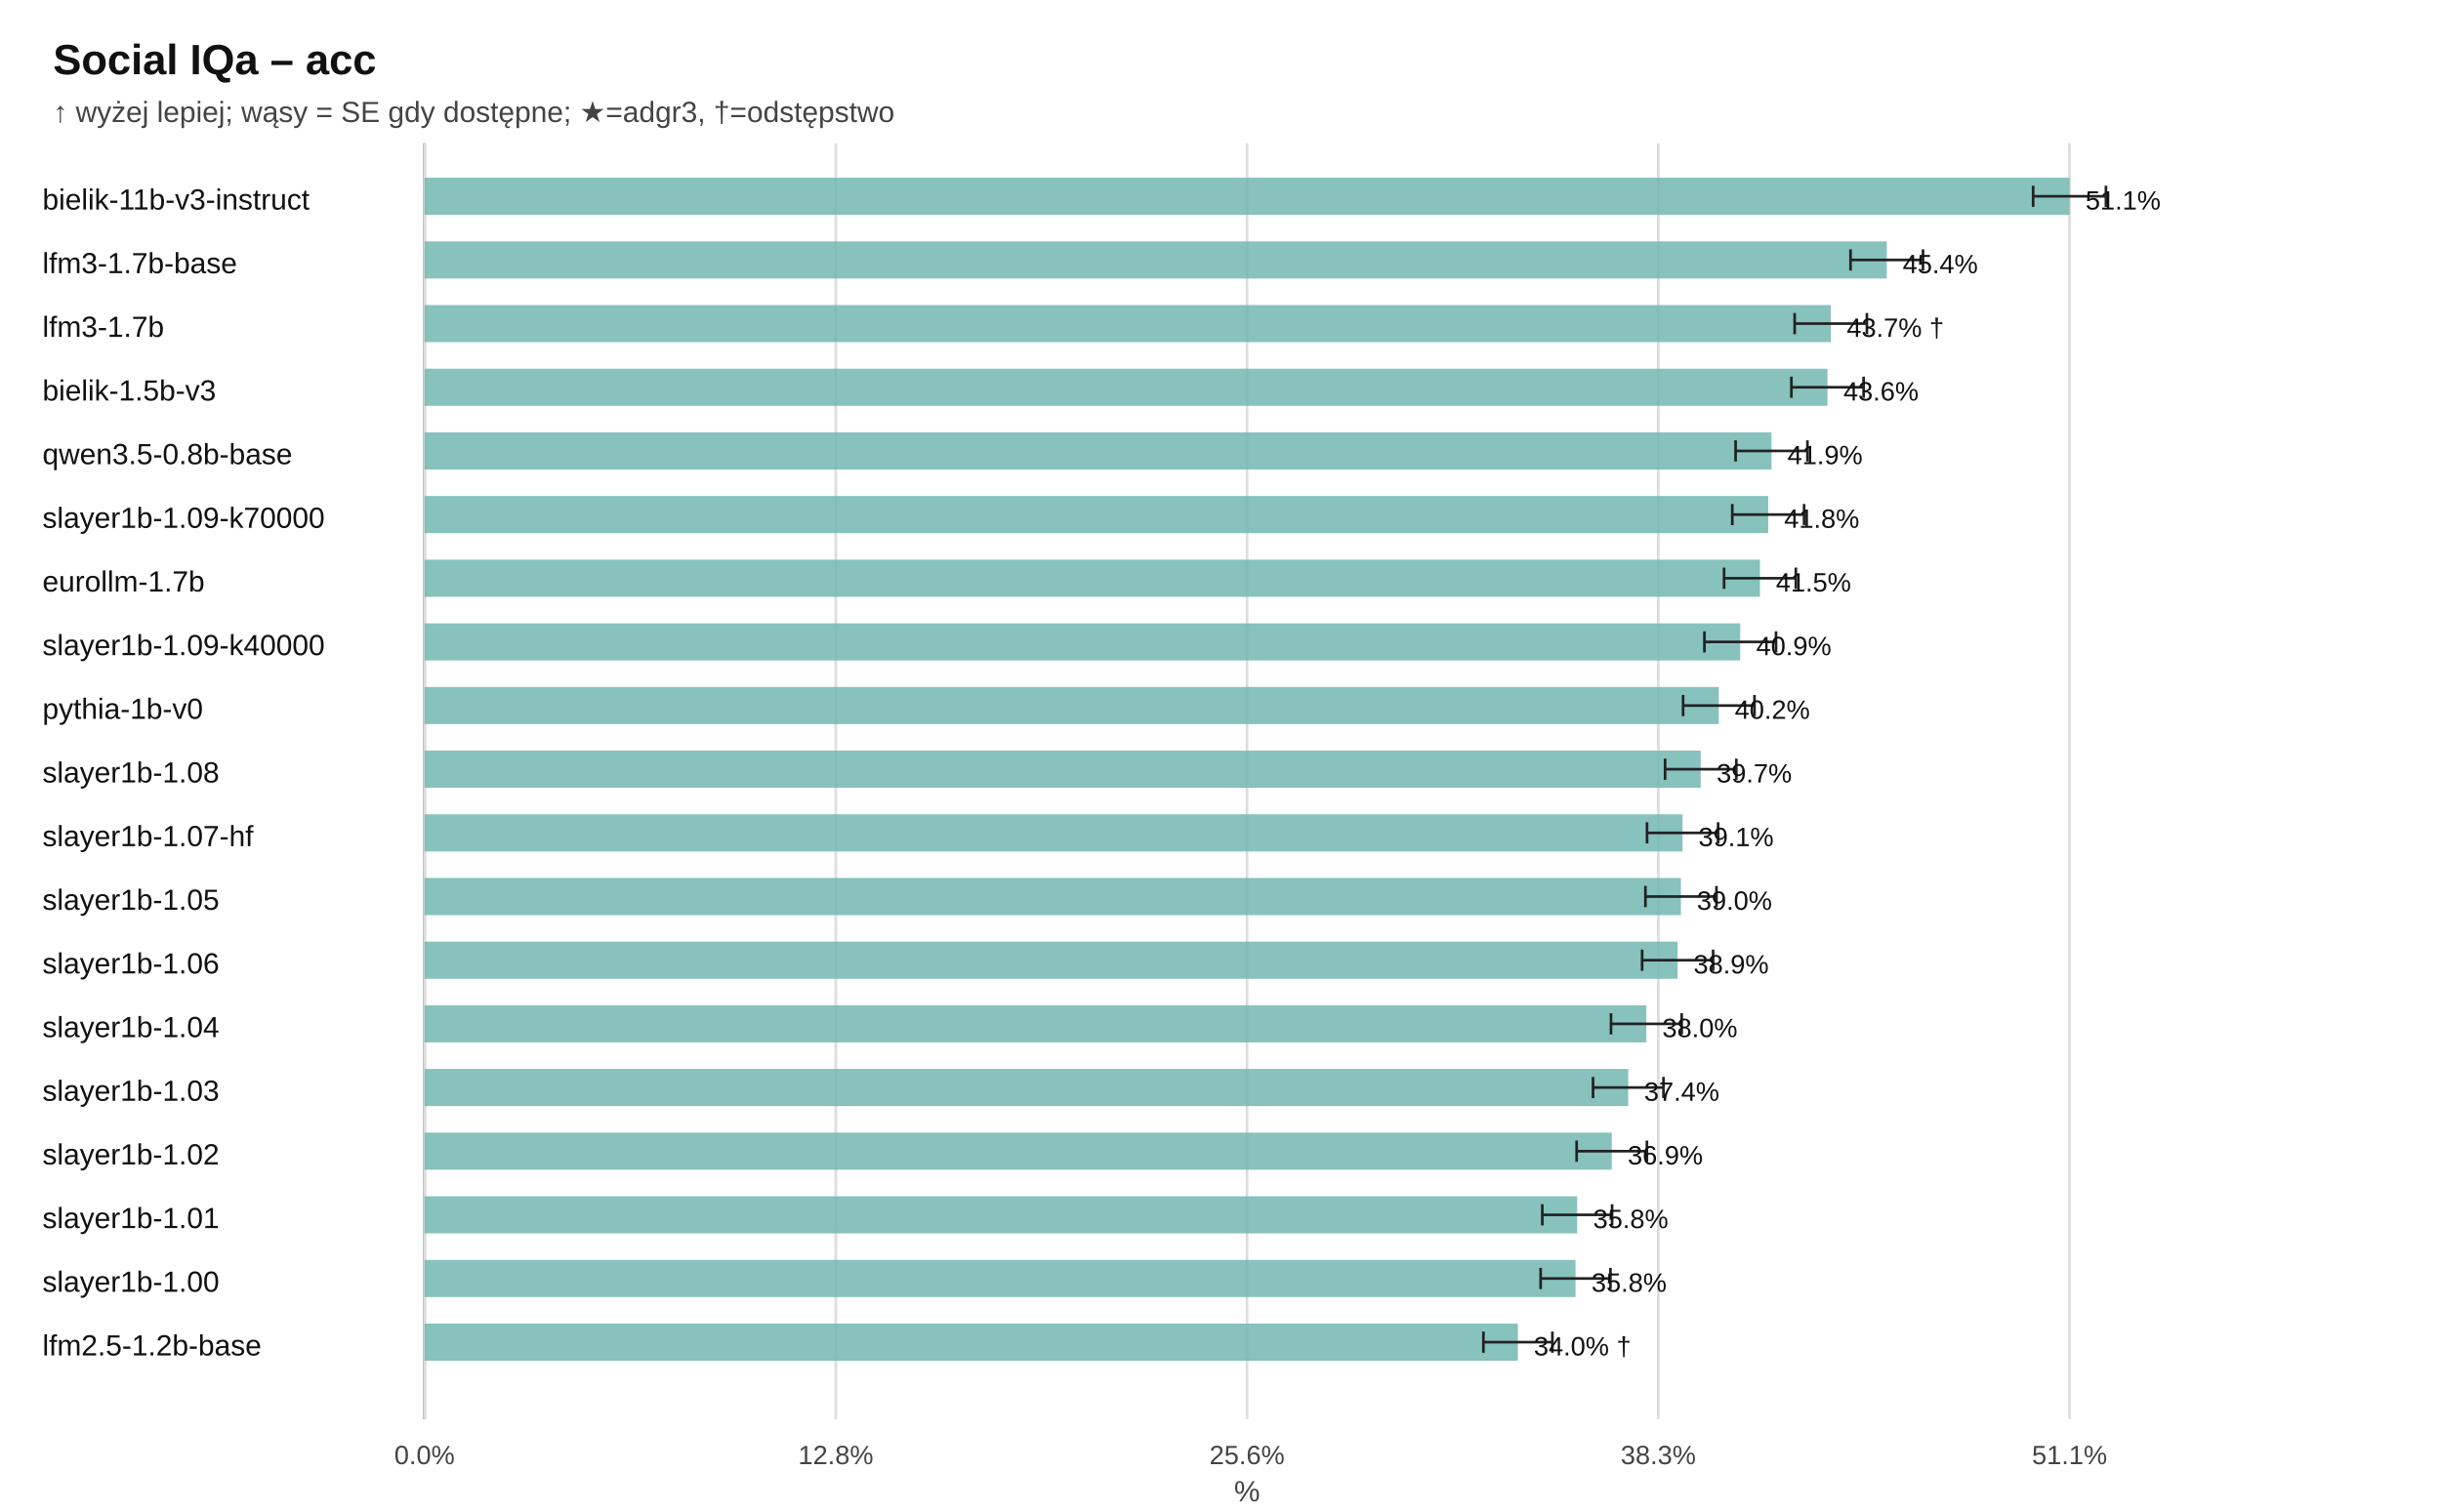
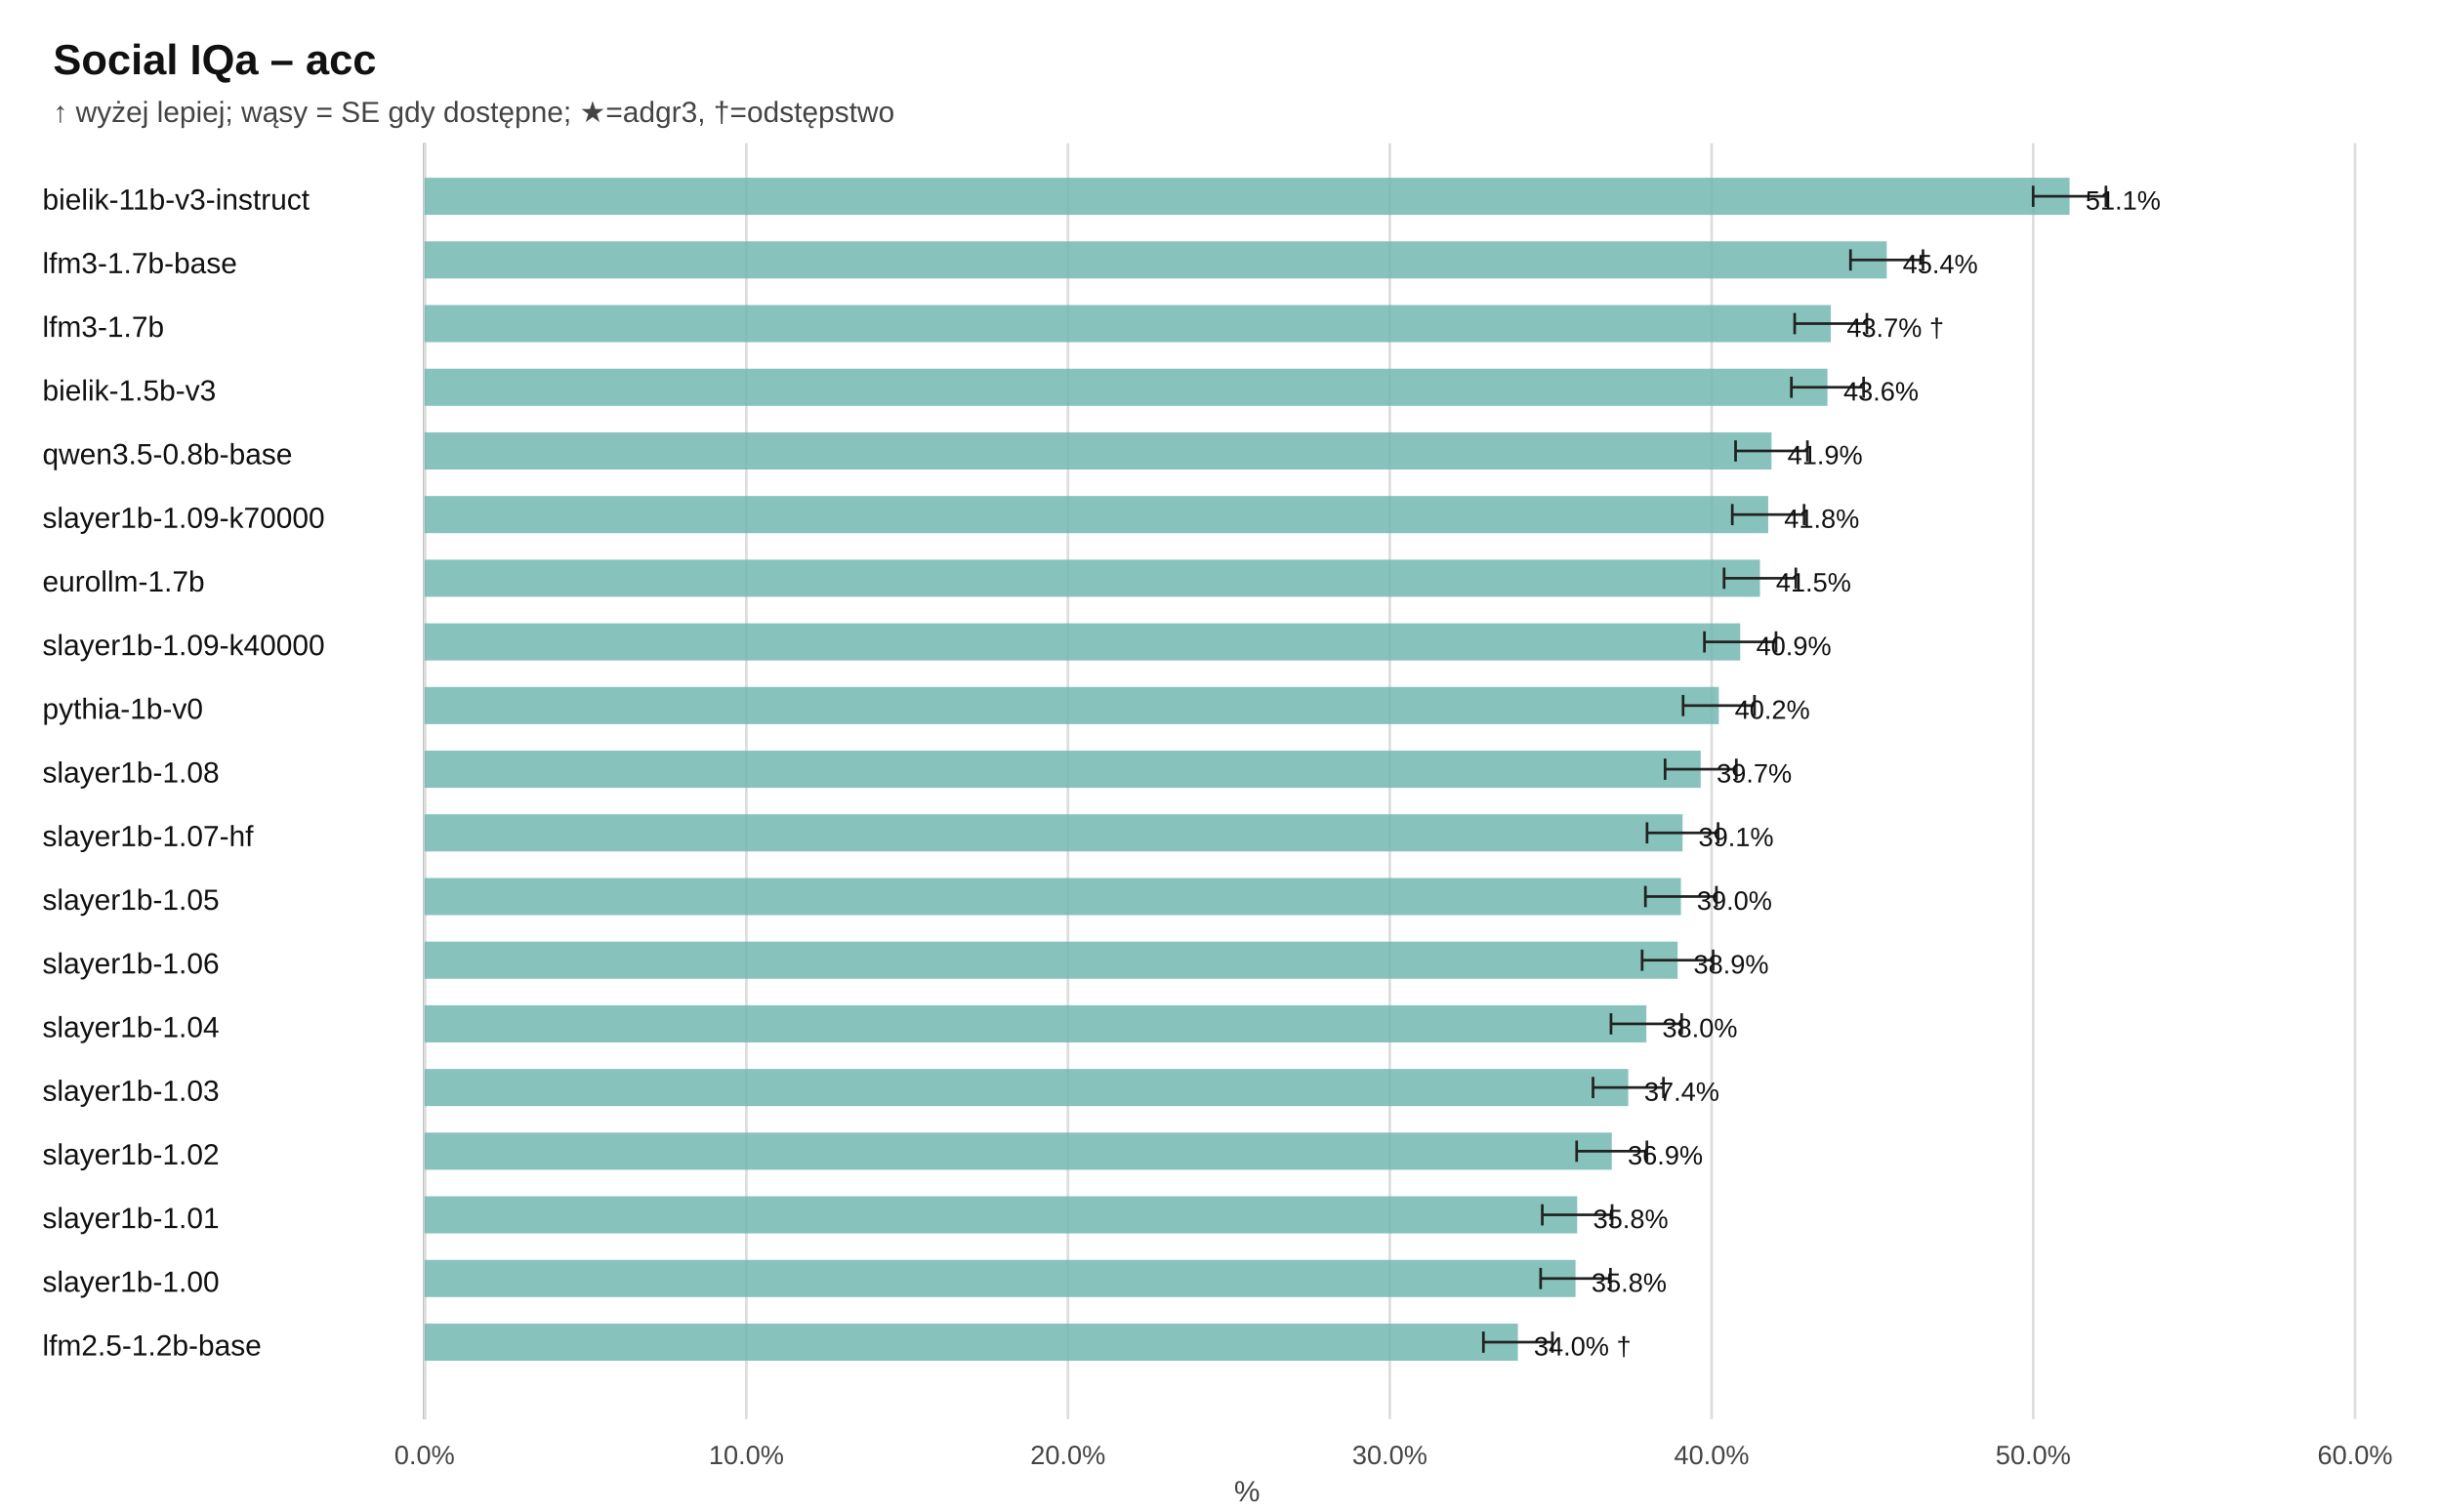
<svg xmlns="http://www.w3.org/2000/svg" width="920" height="570" viewBox="0 0 920 570" font-family="Arial, sans-serif">
  <rect width="100%" height="100%" fill="white" />
  <text x="20" y="28" font-size="16" font-weight="bold" fill="#111">Social IQa – acc</text>
  <text x="20" y="46" font-size="11" fill="#444">↑ wyżej lepiej; wąsy = SE gdy dostępne; ★=adgr3, †=odstępstwo</text>
  <line x1="160" y1="54" x2="160" y2="535" stroke="#555" />
  <line x1="160.0" y1="54" x2="160.0" y2="535" stroke="#ddd" />
  <text x="160.0" y="552" font-size="10" text-anchor="middle" fill="#444">0.0%</text>
-   <line x1="315.0" y1="54" x2="315.0" y2="535" stroke="#ddd" />
-   <text x="315.0" y="552" font-size="10" text-anchor="middle" fill="#444">12.8%</text>
-   <line x1="470.0" y1="54" x2="470.0" y2="535" stroke="#ddd" />
-   <text x="470.0" y="552" font-size="10" text-anchor="middle" fill="#444">25.6%</text>
-   <line x1="625.0" y1="54" x2="625.0" y2="535" stroke="#ddd" />
-   <text x="625.0" y="552" font-size="10" text-anchor="middle" fill="#444">38.3%</text>
-   <line x1="780.0" y1="54" x2="780.0" y2="535" stroke="#ddd" />
-   <text x="780.0" y="552" font-size="10" text-anchor="middle" fill="#444">51.1%</text>
+   <line x1="281.3" y1="54" x2="281.3" y2="535" stroke="#ddd" />
+   <text x="281.3" y="552" font-size="10" text-anchor="middle" fill="#444">10.0%</text>
+   <line x1="402.5" y1="54" x2="402.5" y2="535" stroke="#ddd" />
+   <text x="402.5" y="552" font-size="10" text-anchor="middle" fill="#444">20.0%</text>
+   <line x1="523.8" y1="54" x2="523.8" y2="535" stroke="#ddd" />
+   <text x="523.8" y="552" font-size="10" text-anchor="middle" fill="#444">30.0%</text>
+   <line x1="645.1" y1="54" x2="645.1" y2="535" stroke="#ddd" />
+   <text x="645.1" y="552" font-size="10" text-anchor="middle" fill="#444">40.0%</text>
+   <line x1="766.3" y1="54" x2="766.3" y2="535" stroke="#ddd" />
+   <text x="766.3" y="552" font-size="10" text-anchor="middle" fill="#444">50.0%</text>
+   <line x1="887.6" y1="54" x2="887.6" y2="535" stroke="#ddd" />
+   <text x="887.6" y="552" font-size="10" text-anchor="middle" fill="#444">60.0%</text>
  <text x="470.0" y="566" font-size="11" text-anchor="middle" fill="#444">%</text>
  <text x="16" y="79" font-size="11" fill="#111">bielik-11b-v3-instruct</text>
  <rect x="160" y="67" width="620.00" height="14" fill="#72b7b2" opacity="0.85" />
  <line x1="766.28" y1="74" x2="793.72" y2="74" stroke="#222" />
  <line x1="766.28" y1="70" x2="766.28" y2="78" stroke="#222" />
  <line x1="793.72" y1="70" x2="793.72" y2="78" stroke="#222" />
  <text x="786.00" y="79" font-size="10" fill="#111">51.1%</text>
  <text x="16" y="103" font-size="11" fill="#111">lfm3-1.7b-base</text>
  <rect x="160" y="91" width="551.11" height="14" fill="#72b7b2" opacity="0.85" />
  <line x1="697.45" y1="98" x2="724.77" y2="98" stroke="#222" />
  <line x1="697.45" y1="94" x2="697.45" y2="102" stroke="#222" />
  <line x1="724.77" y1="94" x2="724.77" y2="102" stroke="#222" />
  <text x="717.11" y="103" font-size="10" fill="#111">45.4%</text>
  <text x="16" y="127" font-size="11" fill="#111">lfm3-1.7b</text>
  <rect x="160" y="115" width="530.01" height="14" fill="#72b7b2" opacity="0.85" />
  <line x1="676.40" y1="122" x2="703.62" y2="122" stroke="#222" />
  <line x1="676.40" y1="118" x2="676.40" y2="126" stroke="#222" />
  <line x1="703.62" y1="118" x2="703.62" y2="126" stroke="#222" />
  <text x="696.01" y="127" font-size="10" fill="#111">43.7% †</text>
  <text x="16" y="151" font-size="11" fill="#111">bielik-1.5b-v3</text>
  <rect x="160" y="139" width="528.77" height="14" fill="#72b7b2" opacity="0.85" />
  <line x1="675.16" y1="146" x2="702.38" y2="146" stroke="#222" />
  <line x1="675.16" y1="142" x2="675.16" y2="150" stroke="#222" />
  <line x1="702.38" y1="142" x2="702.38" y2="150" stroke="#222" />
  <text x="694.77" y="151" font-size="10" fill="#111">43.6%</text>
  <text x="16" y="175" font-size="11" fill="#111">qwen3.5-0.8b-base</text>
  <rect x="160" y="163" width="507.67" height="14" fill="#72b7b2" opacity="0.85" />
  <line x1="654.13" y1="170" x2="681.21" y2="170" stroke="#222" />
  <line x1="654.13" y1="166" x2="654.13" y2="174" stroke="#222" />
  <line x1="681.21" y1="166" x2="681.21" y2="174" stroke="#222" />
  <text x="673.67" y="175" font-size="10" fill="#111">41.9%</text>
  <text x="16" y="199" font-size="11" fill="#111">slayer1b-1.09-k70000</text>
  <rect x="160" y="187" width="506.43" height="14" fill="#72b7b2" opacity="0.85" />
  <line x1="652.89" y1="194" x2="679.96" y2="194" stroke="#222" />
  <line x1="652.89" y1="190" x2="652.89" y2="198" stroke="#222" />
  <line x1="679.96" y1="190" x2="679.96" y2="198" stroke="#222" />
  <text x="672.43" y="199" font-size="10" fill="#111">41.8%</text>
  <text x="16" y="223" font-size="11" fill="#111">eurollm-1.7b</text>
  <rect x="160" y="211" width="503.32" height="14" fill="#72b7b2" opacity="0.85" />
  <line x1="649.80" y1="218" x2="676.84" y2="218" stroke="#222" />
  <line x1="649.80" y1="214" x2="649.80" y2="222" stroke="#222" />
  <line x1="676.84" y1="214" x2="676.84" y2="222" stroke="#222" />
  <text x="669.32" y="223" font-size="10" fill="#111">41.5%</text>
  <text x="16" y="247" font-size="11" fill="#111">slayer1b-1.09-k40000</text>
  <rect x="160" y="235" width="495.88" height="14" fill="#72b7b2" opacity="0.85" />
  <line x1="642.39" y1="242" x2="669.37" y2="242" stroke="#222" />
  <line x1="642.39" y1="238" x2="642.39" y2="246" stroke="#222" />
  <line x1="669.37" y1="238" x2="669.37" y2="246" stroke="#222" />
  <text x="661.88" y="247" font-size="10" fill="#111">40.9%</text>
  <text x="16" y="271" font-size="11" fill="#111">pythia-1b-v0</text>
  <rect x="160" y="259" width="487.81" height="14" fill="#72b7b2" opacity="0.85" />
  <line x1="634.35" y1="266" x2="661.26" y2="266" stroke="#222" />
  <line x1="634.35" y1="262" x2="634.35" y2="270" stroke="#222" />
  <line x1="661.26" y1="262" x2="661.26" y2="270" stroke="#222" />
  <text x="653.81" y="271" font-size="10" fill="#111">40.2%</text>
  <text x="16" y="295" font-size="11" fill="#111">slayer1b-1.08</text>
  <rect x="160" y="283" width="480.98" height="14" fill="#72b7b2" opacity="0.85" />
  <line x1="627.56" y1="290" x2="654.41" y2="290" stroke="#222" />
  <line x1="627.56" y1="286" x2="627.56" y2="294" stroke="#222" />
  <line x1="654.41" y1="286" x2="654.41" y2="294" stroke="#222" />
  <text x="646.98" y="295" font-size="10" fill="#111">39.7%</text>
  <text x="16" y="319" font-size="11" fill="#111">slayer1b-1.07-hf</text>
  <rect x="160" y="307" width="474.15" height="14" fill="#72b7b2" opacity="0.85" />
  <line x1="620.76" y1="314" x2="647.54" y2="314" stroke="#222" />
  <line x1="620.76" y1="310" x2="620.76" y2="318" stroke="#222" />
  <line x1="647.54" y1="310" x2="647.54" y2="318" stroke="#222" />
  <text x="640.15" y="319" font-size="10" fill="#111">39.1%</text>
  <text x="16" y="343" font-size="11" fill="#111">slayer1b-1.05</text>
  <rect x="160" y="331" width="473.53" height="14" fill="#72b7b2" opacity="0.85" />
  <line x1="620.15" y1="338" x2="646.92" y2="338" stroke="#222" />
  <line x1="620.15" y1="334" x2="620.15" y2="342" stroke="#222" />
  <line x1="646.92" y1="334" x2="646.92" y2="342" stroke="#222" />
  <text x="639.53" y="343" font-size="10" fill="#111">39.0%</text>
  <text x="16" y="367" font-size="11" fill="#111">slayer1b-1.06</text>
  <rect x="160" y="355" width="472.29" height="14" fill="#72b7b2" opacity="0.85" />
  <line x1="618.91" y1="362" x2="645.67" y2="362" stroke="#222" />
  <line x1="618.91" y1="358" x2="618.91" y2="366" stroke="#222" />
  <line x1="645.67" y1="358" x2="645.67" y2="366" stroke="#222" />
  <text x="638.29" y="367" font-size="10" fill="#111">38.9%</text>
  <text x="16" y="391" font-size="11" fill="#111">slayer1b-1.04</text>
  <rect x="160" y="379" width="460.50" height="14" fill="#72b7b2" opacity="0.85" />
  <line x1="607.18" y1="386" x2="633.82" y2="386" stroke="#222" />
  <line x1="607.18" y1="382" x2="607.18" y2="390" stroke="#222" />
  <line x1="633.82" y1="382" x2="633.82" y2="390" stroke="#222" />
  <text x="626.50" y="391" font-size="10" fill="#111">38.0%</text>
  <text x="16" y="415" font-size="11" fill="#111">slayer1b-1.03</text>
  <rect x="160" y="403" width="453.67" height="14" fill="#72b7b2" opacity="0.85" />
  <line x1="600.40" y1="410" x2="626.95" y2="410" stroke="#222" />
  <line x1="600.40" y1="406" x2="600.40" y2="414" stroke="#222" />
  <line x1="626.95" y1="406" x2="626.95" y2="414" stroke="#222" />
  <text x="619.67" y="415" font-size="10" fill="#111">37.4%</text>
  <text x="16" y="439" font-size="11" fill="#111">slayer1b-1.02</text>
  <rect x="160" y="427" width="447.47" height="14" fill="#72b7b2" opacity="0.85" />
  <line x1="594.23" y1="434" x2="620.71" y2="434" stroke="#222" />
  <line x1="594.23" y1="430" x2="594.23" y2="438" stroke="#222" />
  <line x1="620.71" y1="430" x2="620.71" y2="438" stroke="#222" />
  <text x="613.47" y="439" font-size="10" fill="#111">36.9%</text>
  <text x="16" y="463" font-size="11" fill="#111">slayer1b-1.01</text>
  <rect x="160" y="451" width="434.43" height="14" fill="#72b7b2" opacity="0.85" />
  <line x1="581.28" y1="458" x2="607.59" y2="458" stroke="#222" />
  <line x1="581.28" y1="454" x2="581.28" y2="462" stroke="#222" />
  <line x1="607.59" y1="454" x2="607.59" y2="462" stroke="#222" />
  <text x="600.43" y="463" font-size="10" fill="#111">35.8%</text>
  <text x="16" y="487" font-size="11" fill="#111">slayer1b-1.00</text>
  <rect x="160" y="475" width="433.81" height="14" fill="#72b7b2" opacity="0.85" />
  <line x1="580.66" y1="482" x2="606.97" y2="482" stroke="#222" />
  <line x1="580.66" y1="478" x2="580.66" y2="486" stroke="#222" />
  <line x1="606.97" y1="478" x2="606.97" y2="486" stroke="#222" />
  <text x="599.81" y="487" font-size="10" fill="#111">35.8%</text>
  <text x="16" y="511" font-size="11" fill="#111">lfm2.5-1.2b-base</text>
  <rect x="160" y="499" width="412.09" height="14" fill="#72b7b2" opacity="0.85" />
  <line x1="559.09" y1="506" x2="585.09" y2="506" stroke="#222" />
  <line x1="559.09" y1="502" x2="559.09" y2="510" stroke="#222" />
  <line x1="585.09" y1="502" x2="585.09" y2="510" stroke="#222" />
  <text x="578.09" y="511" font-size="10" fill="#111">34.0% †</text>
</svg>
